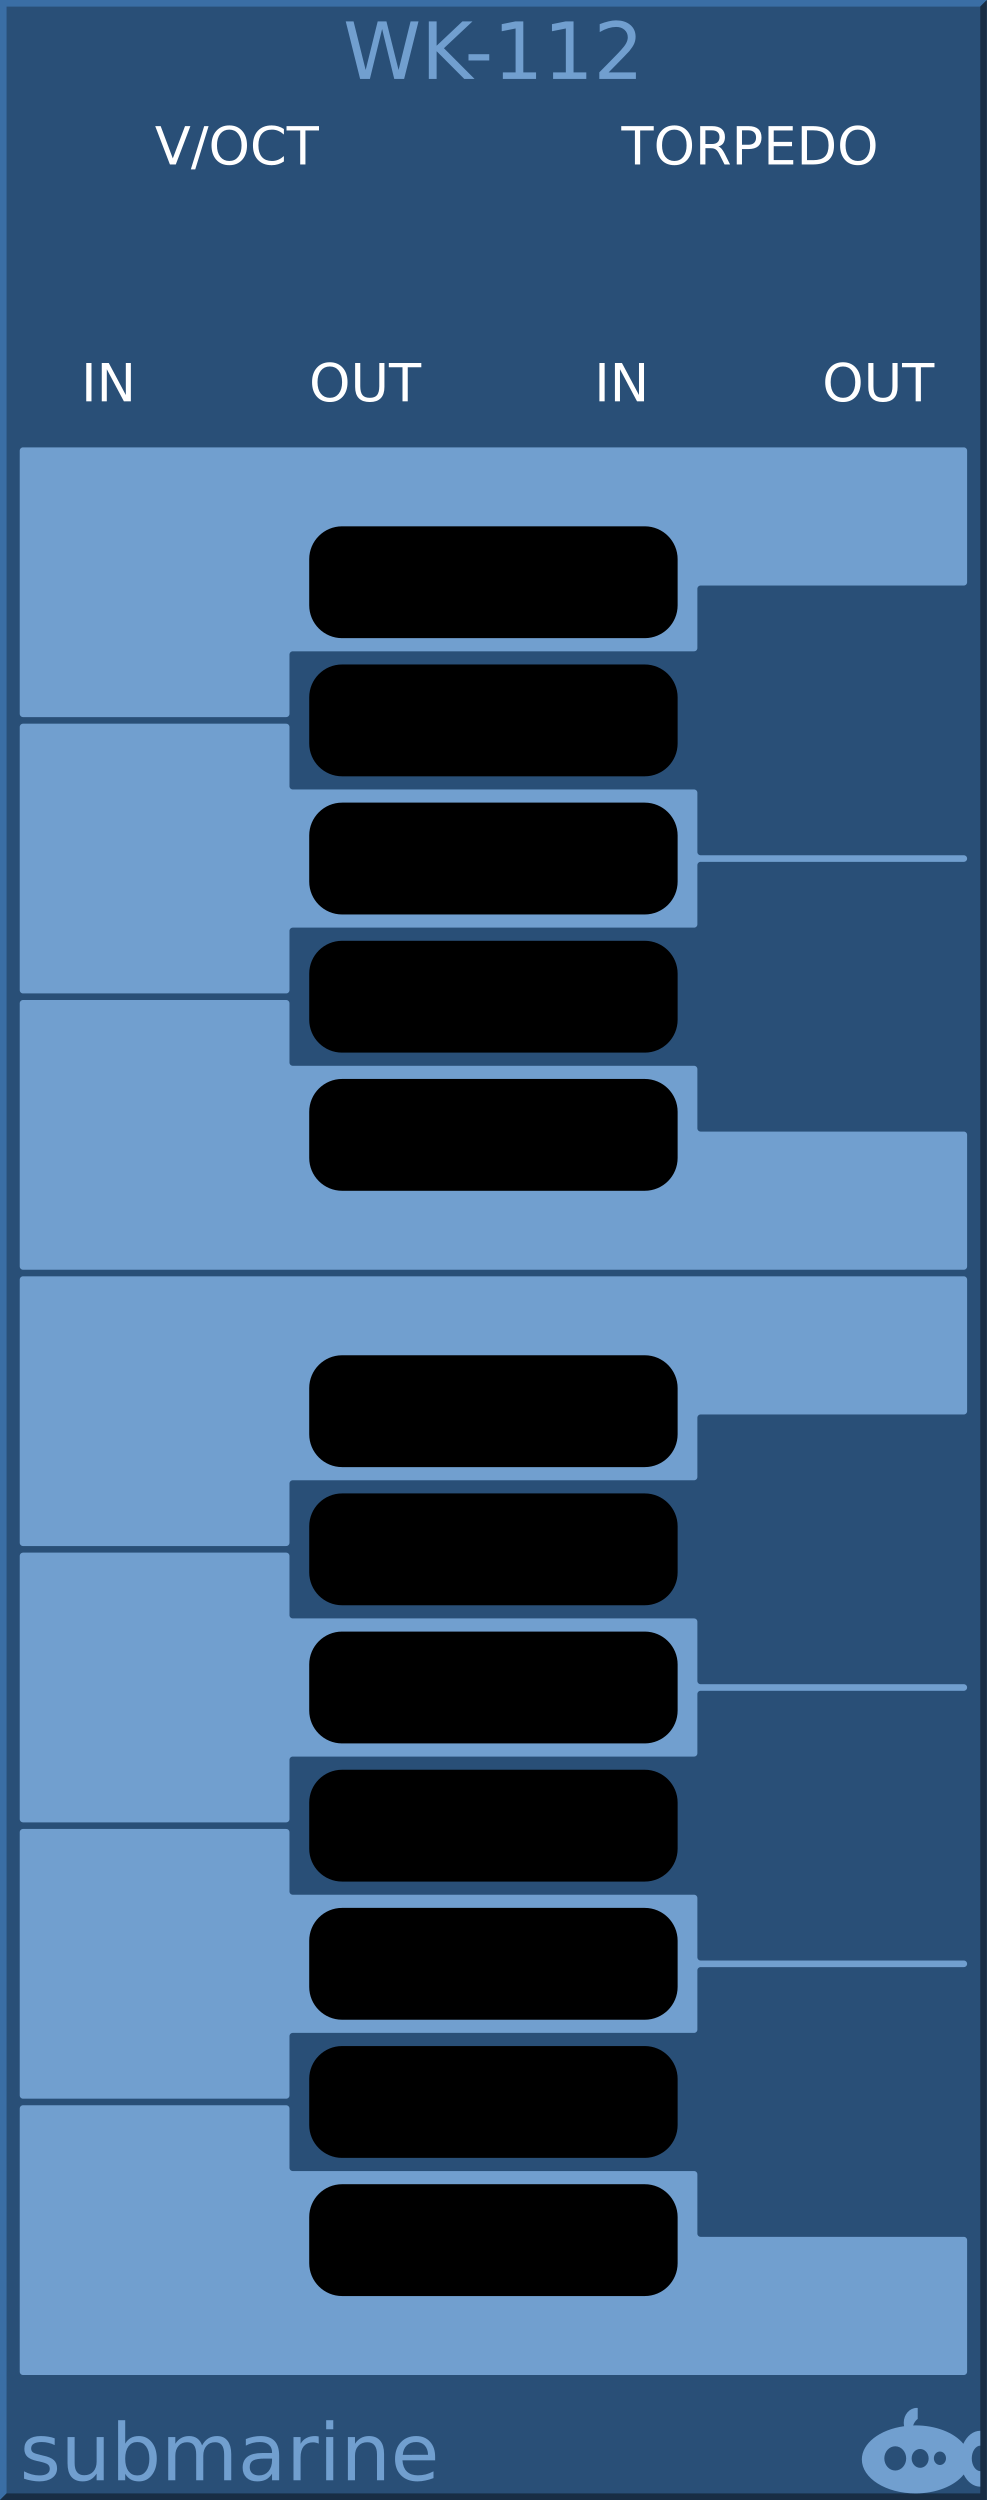
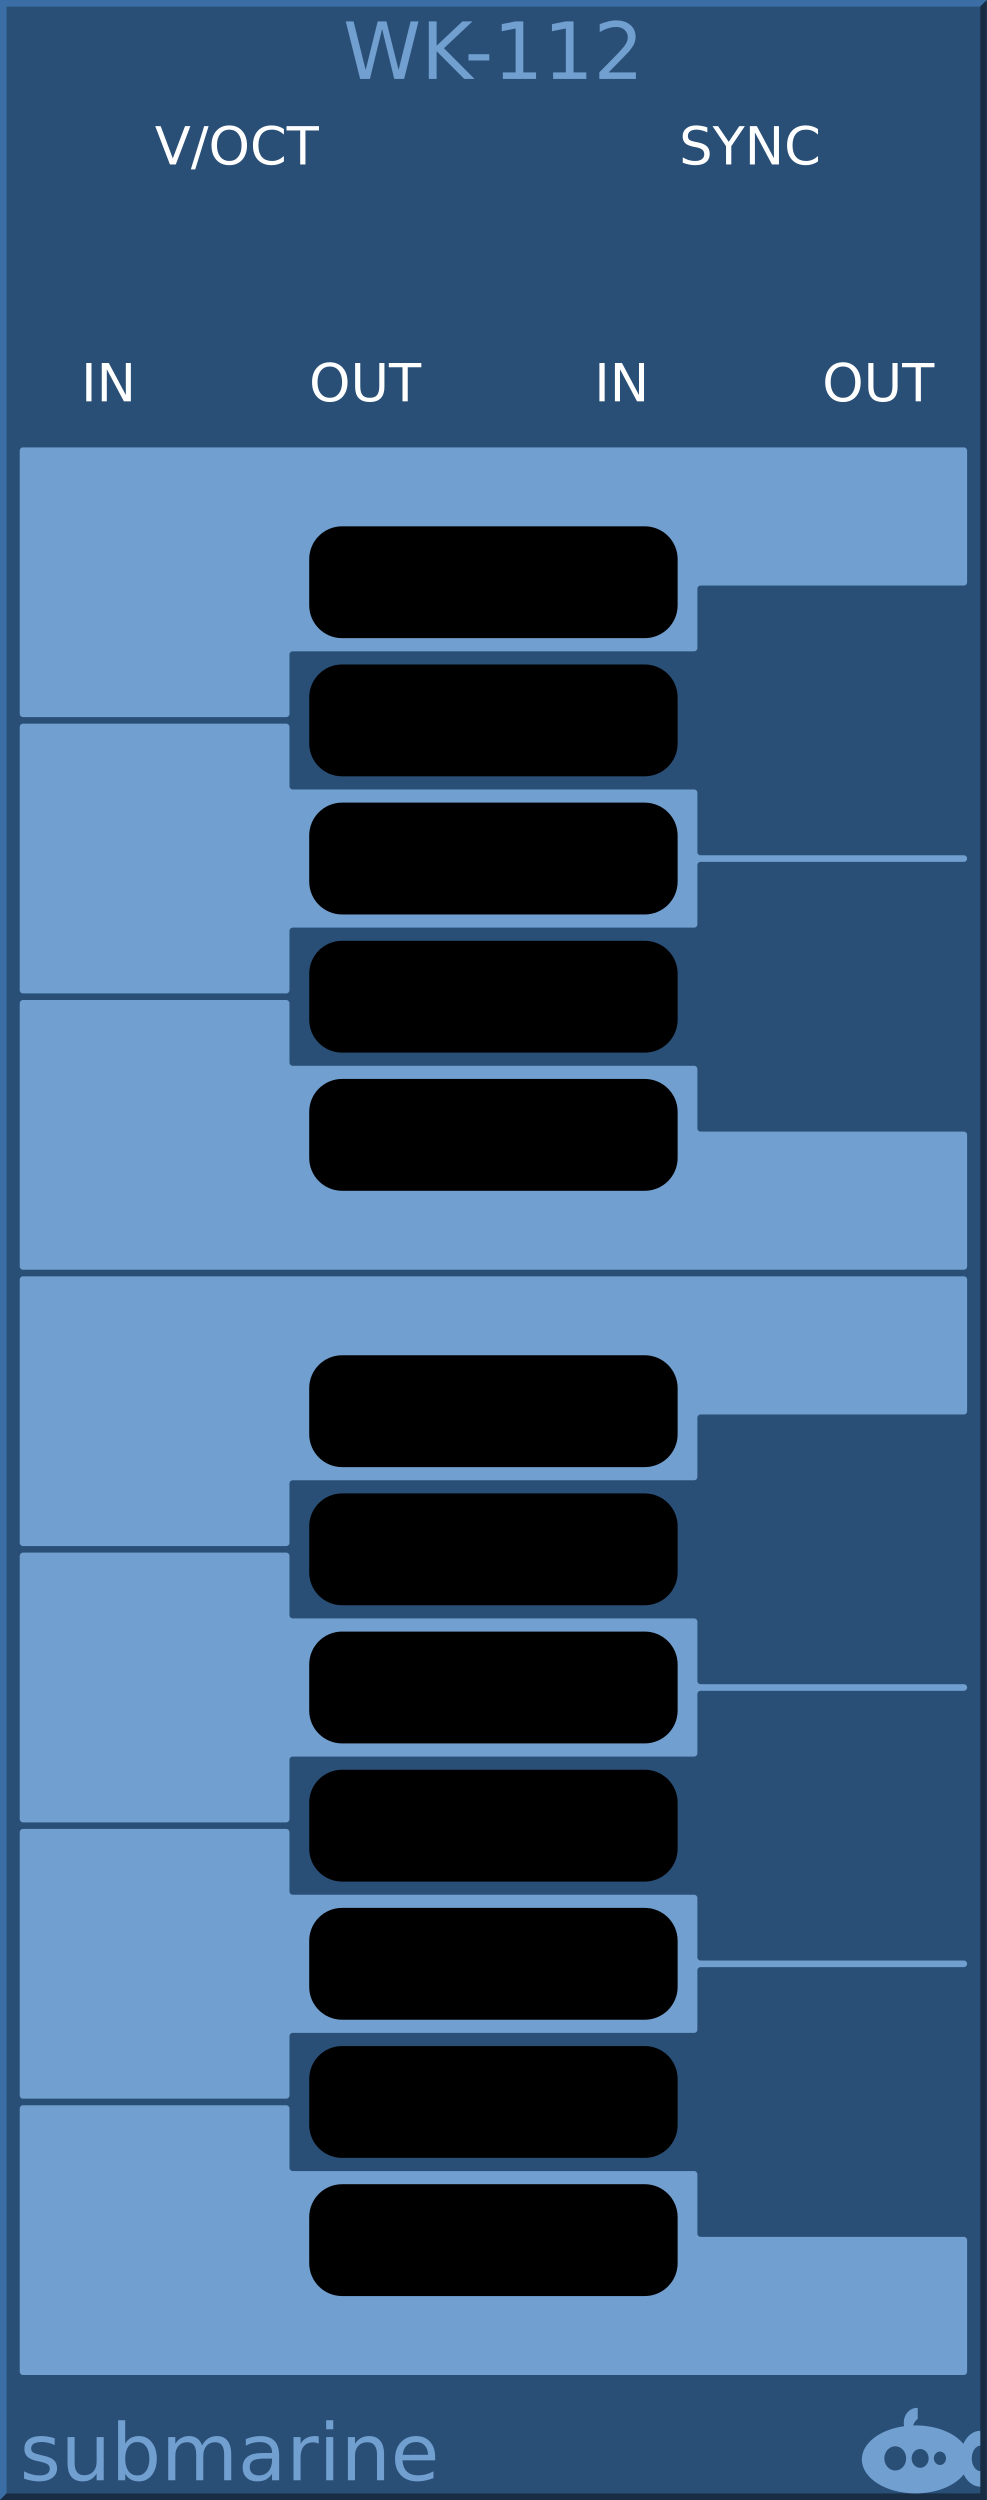
<svg xmlns="http://www.w3.org/2000/svg" width="150px" height="380px" version="1.1" id="svg4652">
  <g id="background">
    <rect x="0" y="0" width="150" height="380" style="fill:#294f77;stroke:none;" id="rect4255" />
    <path style="fill:#3a6ea5;fill-rule:nonzero;stroke:none" d="m 0 380 v -380 h 150 l -1 1 h -148 v 378 z" id="path4656" />
    <path style="fill:#182d44;fill-rule:nonzero;stroke:none" d="m 0 380 h 150 v -380 l -1 1 v 378 h -148 z" id="path4658" />
  </g>
  <g id="logo" fill="#719fcf" stroke="none" font-family="DejaVu Sans" font-size="12">
    <path d="m 139.354,366 a 1.985,2.252 0 0 0 -1.985,2.252 1.985,2.252 0 0 0 0.059,0.532 A 8.169,5.169 0 0 0 131,373.831 8.169,5.169 0 0 0 139.169,379 8.169,5.169 0 0 0 146.483,376.12 3.046,4.248 0 0 0 149,377.976 l 0,-2.358 a 1.338,1.945 0 0 1 -1.292,-1.942 1.338,1.945 0 0 1 1.292,-1.943 l 0,-2.254 a 3.046,4.248 0 0 0 -2.574,1.979 8.169,5.169 0 0 0 -7.257,-2.798 8.169,5.169 0 0 0 -0.373,0.012 1.754,2.047 0 0 1 0.696,-1.002 l 0,-1.666 A 1.985,2.252 0 0 0 139.354,366 Z m -3.277,5.835 a 1.662,1.843 0 0 1 1.662,1.843 1.662,1.843 0 0 1 -1.662,1.843 1.662,1.843 0 0 1 -1.661,-1.843 1.662,1.843 0 0 1 1.661,-1.843 z m 3.785,0.409 a 1.292,1.433 0 0 1 1.292,1.433 1.292,1.433 0 0 1 -1.292,1.433 1.292,1.433 0 0 1 -1.292,-1.433 1.292,1.433 0 0 1 1.292,-1.433 z m 3.009,0.389 a 0.923,1.024 0 0 1 0.923,1.024 0.923,1.024 0 0 1 -0.923,1.024 0.923,1.024 0 0 1 -0.923,-1.024 0.923,1.024 0 0 1 0.923,-1.024 z" id="path4136" />
    <text x="3" y="377" id="text4662">submarine</text>
    <text x="75" y="12" text-anchor="middle">WK-112</text>
  </g>
  <g font-family="DejaVu Sans" font-size="8" stroke="#719fcf" stroke-width="1" stroke-linecap="round" stroke-linejoin="round" fill="#719fcf">
    <path d="M 3.5 360.5 h 143 v -20 h -40 a 1 1 0 0 1 -1 -1 v -9 h -61 a 1 1 0 0 1 -1 -1 v -9 h -40 z" />
    <path d="M 3.5 318.5 h 40 v -9 a 1 1 0 0 1 1 -1 h 61 v -9 a 1 1 0 0 1 1 -1 h 40 h -40 a 1 1 0 0 1 -1 -1 v -9 h -61 a 1 1 0 0 1 -1 -1 v -9 h -40 z" />
    <path d="M 3.5 276.5 h 40 v -9 a 1 1 0 0 1 1 -1 h 61 v -9 a 1 1 0 0 1 1 -1 h 40 h -40 a 1 1 0 0 1 -1 -1 v -9 h -61 a 1 1 0 0 1 -1 -1 v -9 h -40 z" />
    <path d="M 3.5 234.5 h 40 v -9 a 1 1 0 0 1 1 -1 h 61 v -9 a 1 1 0 0 1 1 -1 h 40 v -20 h -143 z" />
    <path d="M 3.5 192.5 h 143 v -20 h -40 a 1 1 0 0 1 -1 -1 v -9 h -61 a 1 1 0 0 1 -1 -1 v -9 h -40 z" />
    <path d="M 3.5 150.5 h 40 v -9 a 1 1 0 0 1 1 -1 h 61 v -9 a 1 1 0 0 1 1 -1 h 40 h -40 a 1 1 0 0 1 -1 -1 v -9 h -61 a 1 1 0 0 1 -1 -1 v -9 h -40 z" />
    <path d="M 3.5 108.5 h 40 v -9 a 1 1 0 0 1 1 -1 h 61 v -9 a 1 1 0 0 1 1 -1 h 40 v -20 h -143 z" />
  </g>
  <g stroke="none" fill="#000000">
    <rect x="47" y="80" width="56" height="17" rx="5" ry="5" />
    <rect x="47" y="101" width="56" height="17" rx="5" ry="5" />
    <rect x="47" y="122" width="56" height="17" rx="5" ry="5" />
    <rect x="47" y="143" width="56" height="17" rx="5" ry="5" />
    <rect x="47" y="164" width="56" height="17" rx="5" ry="5" />
    <rect x="47" y="206" width="56" height="17" rx="5" ry="5" />
    <rect x="47" y="227" width="56" height="17" rx="5" ry="5" />
    <rect x="47" y="248" width="56" height="17" rx="5" ry="5" />
    <rect x="47" y="269" width="56" height="17" rx="5" ry="5" />
    <rect x="47" y="290" width="56" height="17" rx="5" ry="5" />
    <rect x="47" y="311" width="56" height="17" rx="5" ry="5" />
    <rect x="47" y="332" width="56" height="17" rx="5" ry="5" />
  </g>
  <g stroke="none" fill="#ffffff" font-family="DejaVu Sans" font-size="8">
    <text x="36" y="25" text-anchor="middle">V/OCT</text>
-     <text x="114" y="25" text-anchor="middle">TORPEDO</text>
+     <text x="114" y="25" text-anchor="middle">SYNC</text>
    <text x="16.5" y="61" text-anchor="middle">IN</text>
    <text x="55.5" y="61" text-anchor="middle">OUT</text>
    <text x="94.5" y="61" text-anchor="middle">IN</text>
    <text x="133.5" y="61" text-anchor="middle">OUT</text>
  </g>
</svg>
